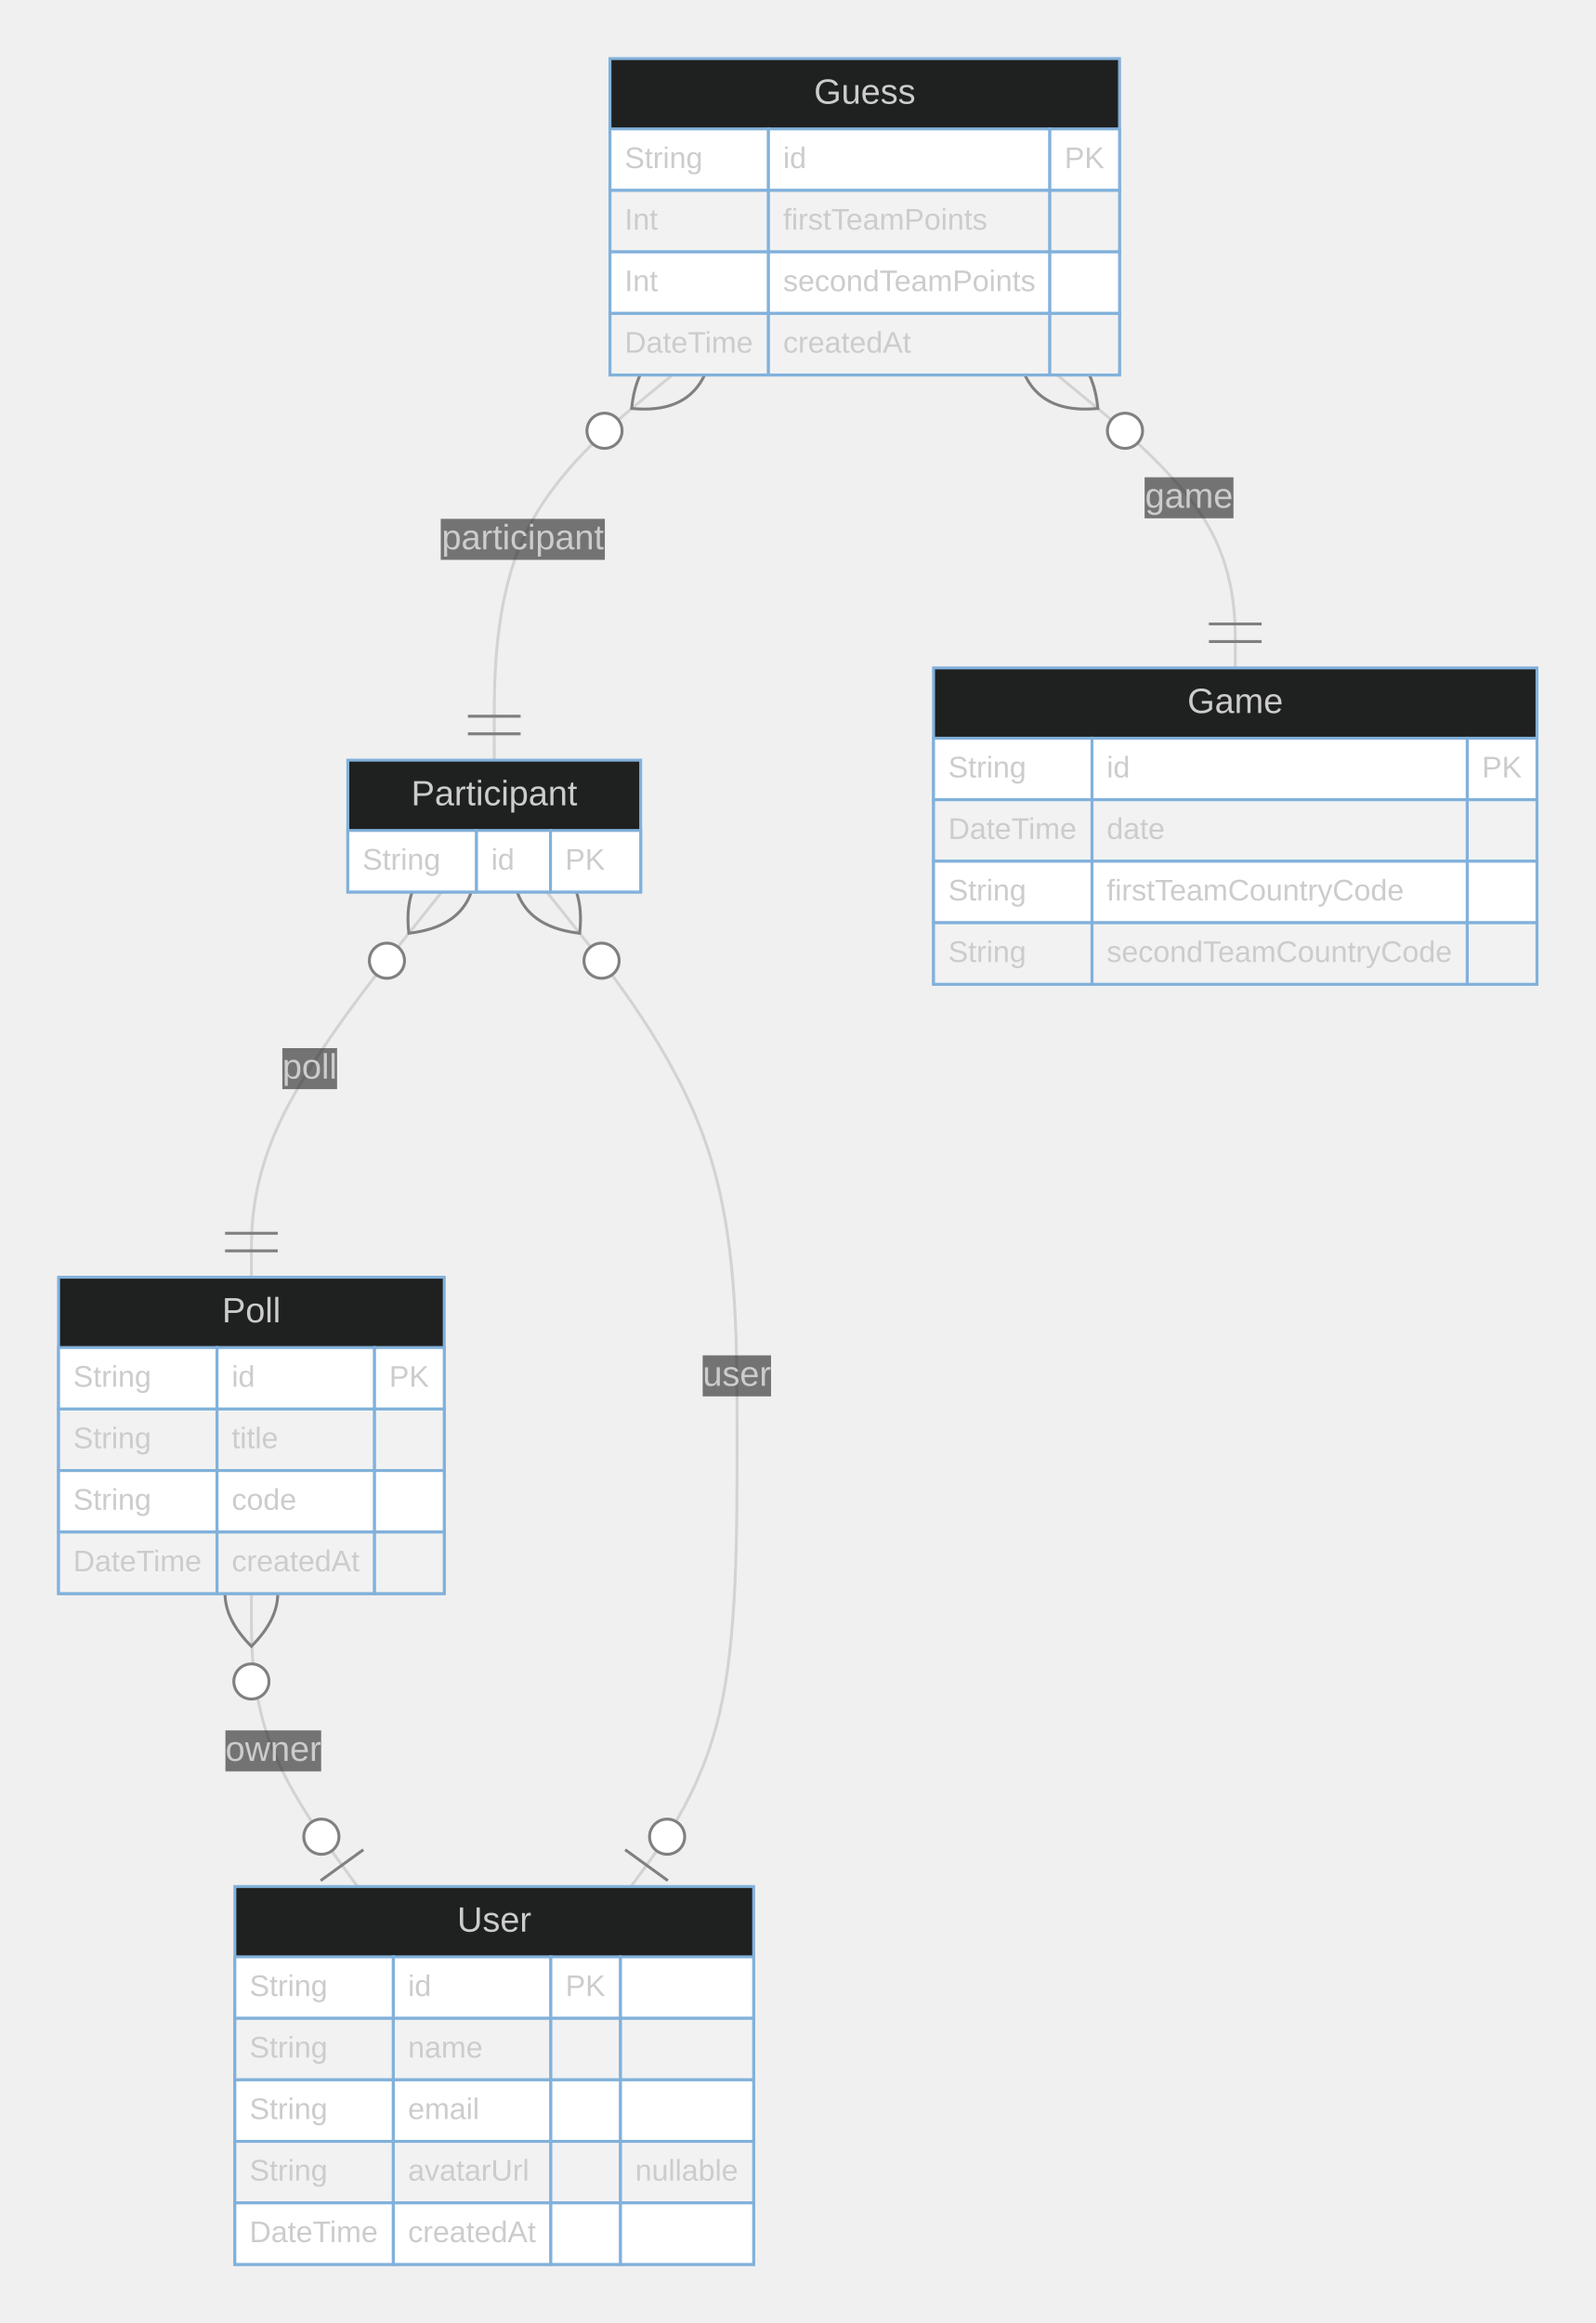
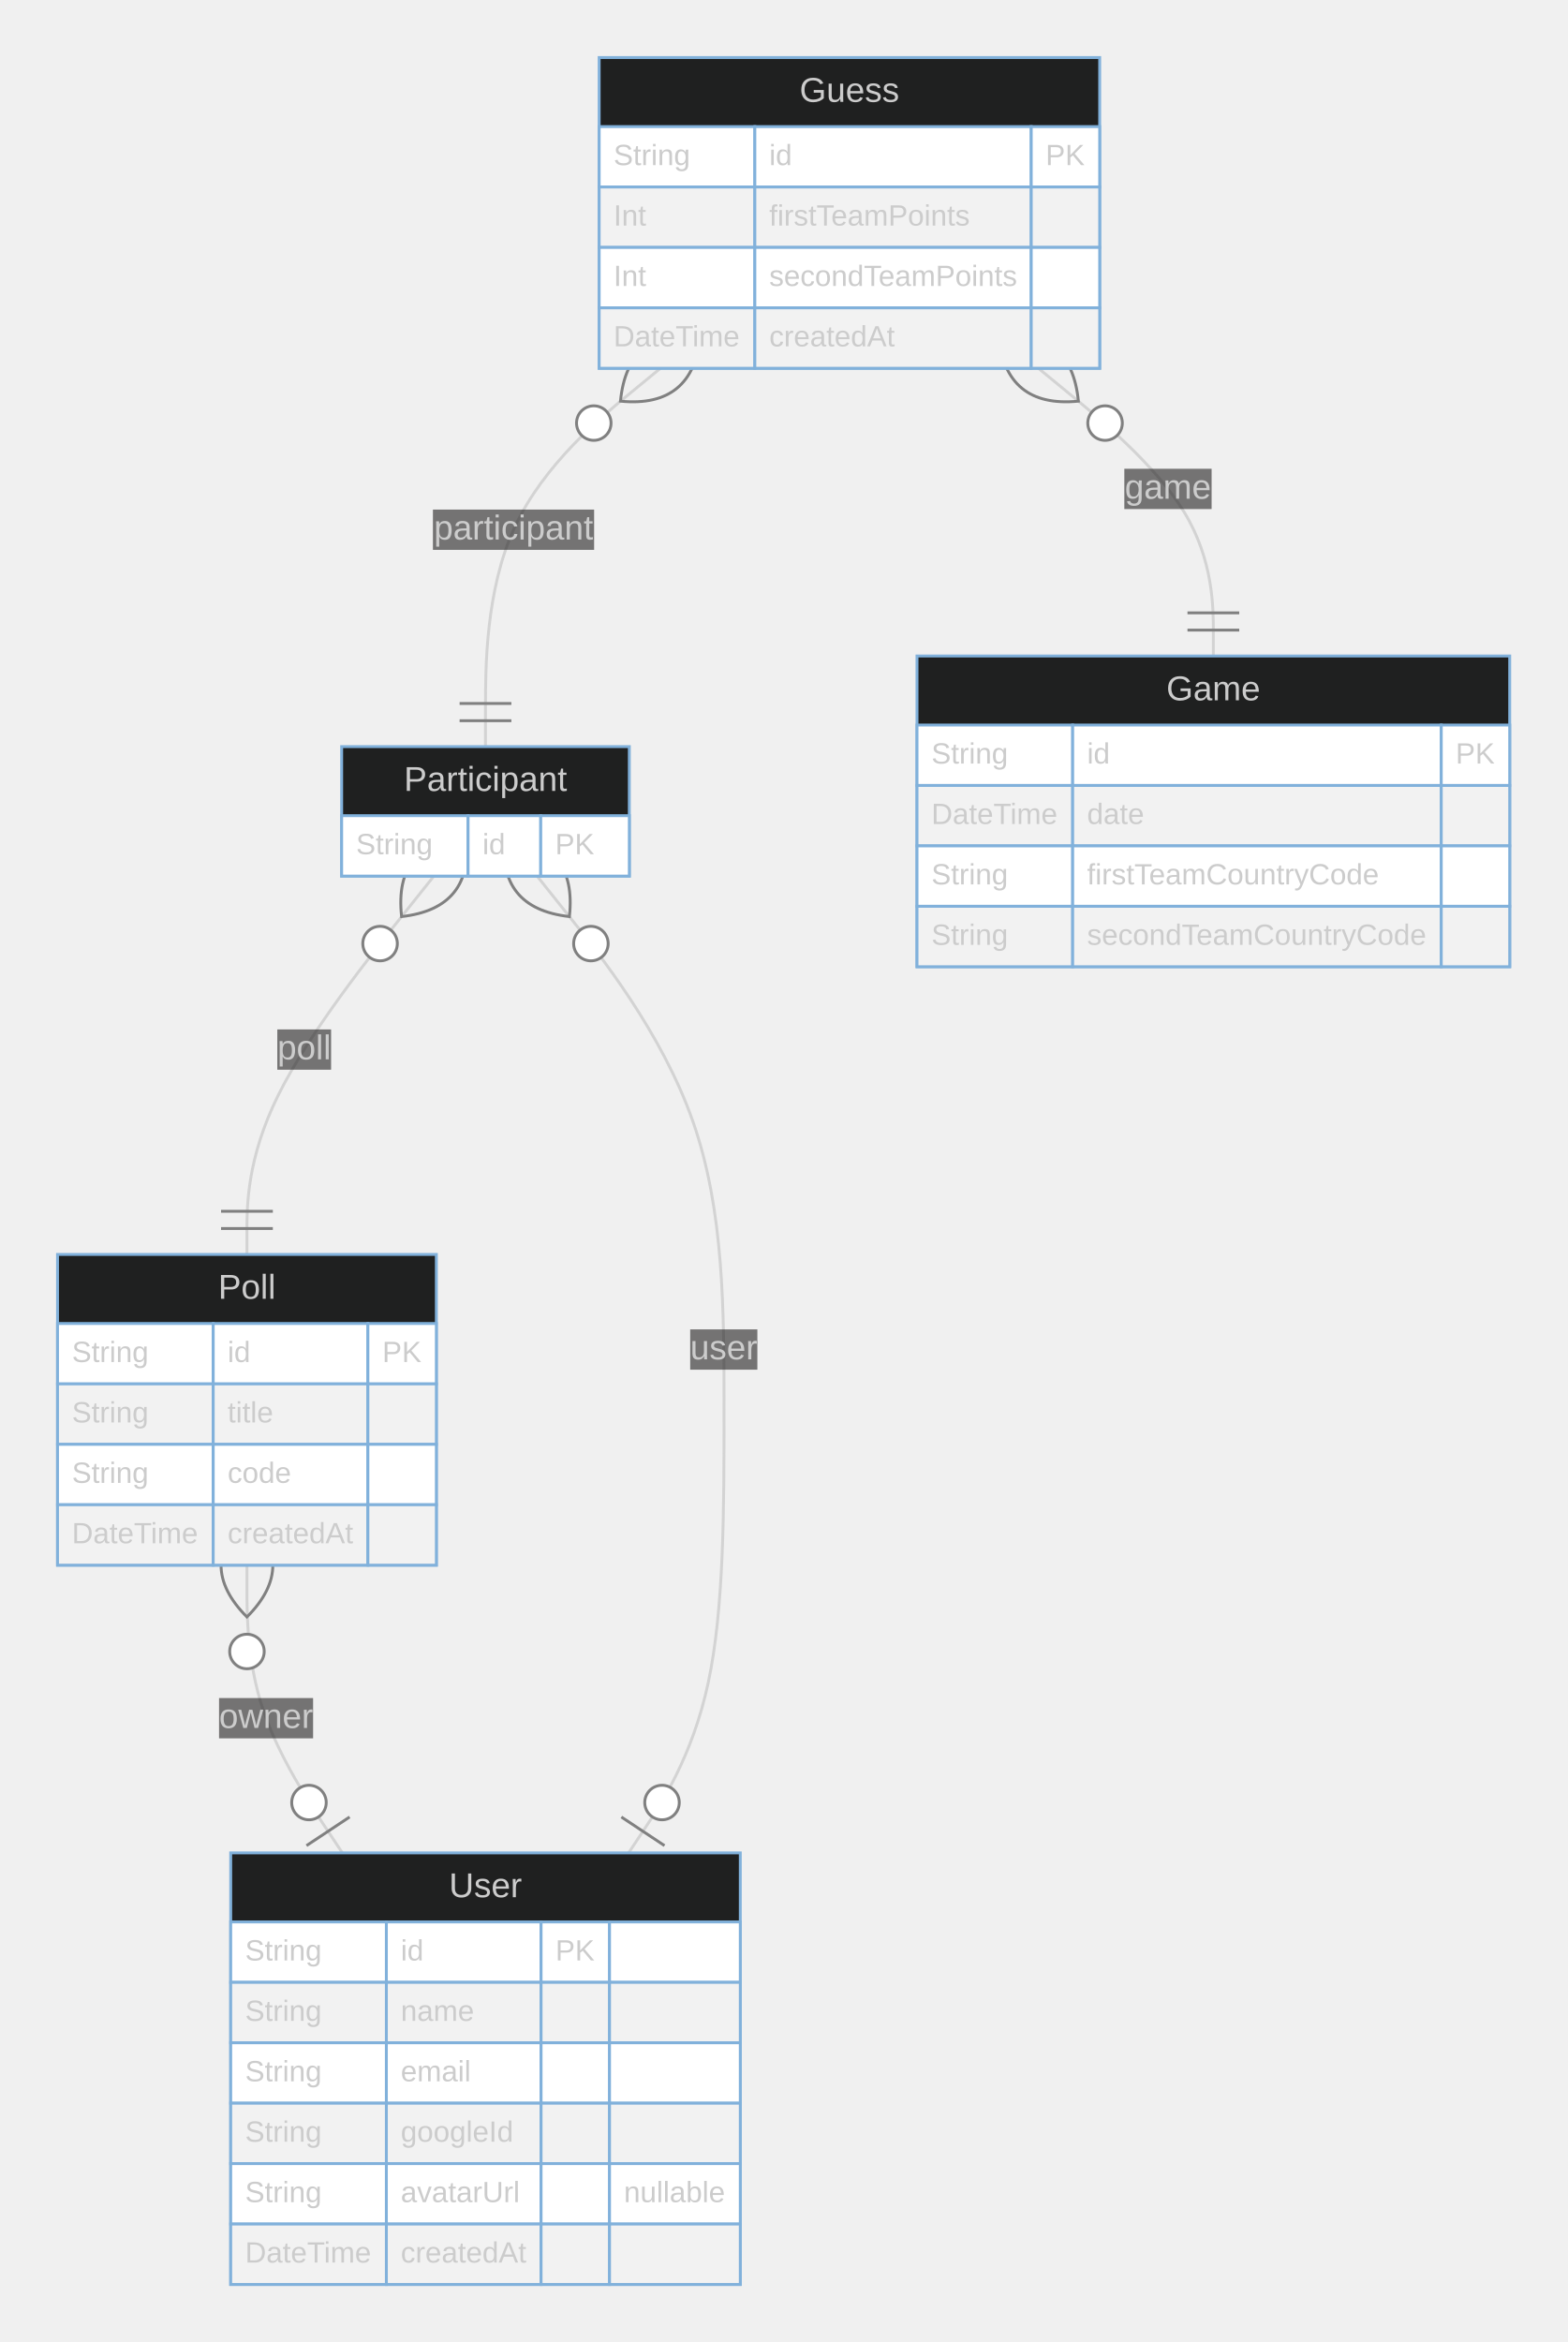
- <svg xmlns="http://www.w3.org/2000/svg" aria-labelledby="chart-title-mermaid-0 chart-desc-mermaid-0" role="img" viewBox="0 0 544.791 793" style="max-width: 544.791px; background-color: white;" width="100%" id="mermaid-0">
+ <svg xmlns="http://www.w3.org/2000/svg" aria-labelledby="chart-title-mermaid-0 chart-desc-mermaid-0" role="img" viewBox="0 0 544.791 814" style="max-width: 544.791px; background-color: white;" width="100%" id="mermaid-0">
  <style>#mermaid-0 {font-family:"trebuchet ms",verdana,arial,sans-serif;font-size:16px;fill:#ccc;}#mermaid-0 .error-icon{fill:#a44141;}#mermaid-0 .error-text{fill:#ddd;stroke:#ddd;}#mermaid-0 .edge-thickness-normal{stroke-width:2px;}#mermaid-0 .edge-thickness-thick{stroke-width:3.5px;}#mermaid-0 .edge-pattern-solid{stroke-dasharray:0;}#mermaid-0 .edge-pattern-dashed{stroke-dasharray:3;}#mermaid-0 .edge-pattern-dotted{stroke-dasharray:2;}#mermaid-0 .marker{fill:lightgrey;stroke:lightgrey;}#mermaid-0 .marker.cross{stroke:lightgrey;}#mermaid-0 svg{font-family:"trebuchet ms",verdana,arial,sans-serif;font-size:16px;}#mermaid-0 .entityBox{fill:#1f2020;stroke:#81B1DB;}#mermaid-0 .attributeBoxOdd{fill:#ffffff;stroke:#81B1DB;}#mermaid-0 .attributeBoxEven{fill:#f2f2f2;stroke:#81B1DB;}#mermaid-0 .relationshipLabelBox{fill:hsl(20, 1.587%, 12.353%);opacity:0.7;background-color:hsl(20, 1.587%, 12.353%);}#mermaid-0 .relationshipLabelBox rect{opacity:0.5;}#mermaid-0 .relationshipLine{stroke:lightgrey;}#mermaid-0 :root{--mermaid-font-family:"trebuchet ms",verdana,arial,sans-serif;}</style>
  <g />
  <defs>
    <marker orient="auto" markerHeight="18" markerWidth="18" refY="9" refX="0" id="ONLY_ONE_START">
      <path d="M9,0 L9,18 M15,0 L15,18" fill="none" stroke="gray" />
    </marker>
  </defs>
  <defs>
    <marker orient="auto" markerHeight="18" markerWidth="18" refY="9" refX="18" id="ONLY_ONE_END">
      <path d="M3,0 L3,18 M9,0 L9,18" fill="none" stroke="gray" />
    </marker>
  </defs>
  <defs>
    <marker orient="auto" markerHeight="18" markerWidth="30" refY="9" refX="0" id="ZERO_OR_ONE_START">
      <circle r="6" cy="9" cx="21" fill="white" stroke="gray" />
      <path d="M9,0 L9,18" fill="none" stroke="gray" />
    </marker>
  </defs>
  <defs>
    <marker orient="auto" markerHeight="18" markerWidth="30" refY="9" refX="30" id="ZERO_OR_ONE_END">
      <circle r="6" cy="9" cx="9" fill="white" stroke="gray" />
      <path d="M21,0 L21,18" fill="none" stroke="gray" />
    </marker>
  </defs>
  <defs>
    <marker orient="auto" markerHeight="36" markerWidth="45" refY="18" refX="18" id="ONE_OR_MORE_START">
      <path d="M0,18 Q 18,0 36,18 Q 18,36 0,18 M42,9 L42,27" fill="none" stroke="gray" />
    </marker>
  </defs>
  <defs>
    <marker orient="auto" markerHeight="36" markerWidth="45" refY="18" refX="27" id="ONE_OR_MORE_END">
      <path d="M3,9 L3,27 M9,18 Q27,0 45,18 Q27,36 9,18" fill="none" stroke="gray" />
    </marker>
  </defs>
  <defs>
    <marker orient="auto" markerHeight="36" markerWidth="57" refY="18" refX="18" id="ZERO_OR_MORE_START">
      <circle r="6" cy="18" cx="48" fill="white" stroke="gray" />
      <path d="M0,18 Q18,0 36,18 Q18,36 0,18" fill="none" stroke="gray" />
    </marker>
  </defs>
  <defs>
    <marker orient="auto" markerHeight="36" markerWidth="57" refY="18" refX="39" id="ZERO_OR_MORE_END">
      <circle r="6" cy="18" cx="9" fill="white" stroke="gray" />
      <path d="M21,18 Q39,0 57,18 Q39,36 21,18" fill="none" stroke="gray" />
    </marker>
  </defs>
-   <path marker-start="url(#ZERO_OR_MORE_START)" marker-end="url(#ZERO_OR_ONE_END)" fill="none" stroke="gray" d="M85.841,544L85.841,552.333C85.841,560.667,85.841,577.333,91.876,594C97.911,610.667,109.981,627.333,116.016,635.667L122.051,644" class="er relationshipLine" />
-   <path marker-start="url(#ZERO_OR_MORE_START)" marker-end="url(#ZERO_OR_ONE_END)" fill="none" stroke="gray" d="M186.702,304.5L197.532,318.083C208.362,331.667,230.023,358.833,240.853,389.75C251.683,420.667,251.683,455.333,251.683,490C251.683,524.667,251.683,559.333,245.648,585C239.613,610.667,227.543,627.333,221.508,635.667L215.473,644" class="er relationshipLine" />
+   <path marker-start="url(#ZERO_OR_MORE_START)" marker-end="url(#ZERO_OR_ONE_END)" fill="none" stroke="gray" d="M85.841,544L85.841,552.333C85.841,560.667,85.841,577.333,91.37,594C96.898,610.667,107.954,627.333,113.482,635.667L119.01,644" class="er relationshipLine" />
+   <path marker-start="url(#ZERO_OR_MORE_START)" marker-end="url(#ZERO_OR_ONE_END)" fill="none" stroke="gray" d="M186.702,304.5L197.532,318.083C208.362,331.667,230.023,358.833,240.853,389.75C251.683,420.667,251.683,455.333,251.683,490C251.683,524.667,251.683,559.333,246.155,585C240.627,610.667,229.571,627.333,224.043,635.667L218.515,644" class="er relationshipLine" />
  <path marker-start="url(#ZERO_OR_MORE_START)" marker-end="url(#ONLY_ONE_END)" fill="none" stroke="gray" d="M150.823,304.5L139.992,318.083C129.162,331.667,107.502,358.833,96.672,380.75C85.841,402.667,85.841,419.333,85.841,427.667L85.841,436" class="er relationshipLine" />
  <path marker-start="url(#ZERO_OR_MORE_START)" marker-end="url(#ONLY_ONE_END)" fill="none" stroke="gray" d="M360.956,128L371.093,136.333C381.23,144.667,401.503,161.333,411.64,178C421.777,194.667,421.777,211.333,421.777,219.667L421.777,228" class="er relationshipLine" />
  <path marker-start="url(#ZERO_OR_MORE_START)" marker-end="url(#ONLY_ONE_END)" fill="none" stroke="gray" d="M229.583,128L219.446,136.333C209.309,144.667,189.036,161.333,178.899,183.25C168.762,205.167,168.762,232.333,168.762,245.917L168.762,259.5" class="er relationshipLine" />
  <g transform="translate(20,436 )" id="Poll">
    <rect height="108" width="131.683" y="0" x="0" stroke="gray" fill-opacity="100%" fill="honeydew" class="er entityBox" />
    <text transform="translate(65.84149,12)" style="font-family: &quot;trebuchet ms&quot;, verdana, arial, sans-serif;; font-size: 12px" text-anchor="middle" dominant-baseline="middle" y="0" x="0" id="entity-Poll" class="er entityLabel">Poll</text>
    <rect height="21" width="54.113" y="24" x="0" stroke="gray" fill-opacity="100%" fill="honeydew" class="er attributeBoxOdd" />
    <text transform="translate(5,34.5)" style="font-family: &quot;trebuchet ms&quot;, verdana, arial, sans-serif;; font-size: 10.2px" text-anchor="left" dominant-baseline="middle" y="0" x="0" id="entity-Poll-attr-1-type" class="er entityLabel">String</text>
    <rect height="21" width="53.775" y="24" x="54.113" stroke="gray" fill-opacity="100%" fill="honeydew" class="er attributeBoxOdd" />
    <text transform="translate(59.11313,34.5)" style="font-family: &quot;trebuchet ms&quot;, verdana, arial, sans-serif;; font-size: 10.2px" text-anchor="left" dominant-baseline="middle" y="0" x="0" id="entity-Poll-attr-1-name" class="er entityLabel">id</text>
    <rect height="21" width="23.795" y="24" x="107.888" stroke="gray" fill-opacity="100%" fill="honeydew" class="er attributeBoxOdd" />
    <text transform="translate(112.888,34.5)" style="font-family: &quot;trebuchet ms&quot;, verdana, arial, sans-serif;; font-size: 10.2px" text-anchor="left" dominant-baseline="middle" y="0" x="0" id="entity-Poll-attr-1-key" class="er entityLabel">PK</text>
    <rect height="21" width="54.113" y="45" x="0" stroke="gray" fill-opacity="100%" fill="honeydew" class="er attributeBoxEven" />
    <text transform="translate(5,55.5)" style="font-family: &quot;trebuchet ms&quot;, verdana, arial, sans-serif;; font-size: 10.2px" text-anchor="left" dominant-baseline="middle" y="0" x="0" id="entity-Poll-attr-2-type" class="er entityLabel">String</text>
    <rect height="21" width="53.775" y="45" x="54.113" stroke="gray" fill-opacity="100%" fill="honeydew" class="er attributeBoxEven" />
    <text transform="translate(59.11313,55.5)" style="font-family: &quot;trebuchet ms&quot;, verdana, arial, sans-serif;; font-size: 10.2px" text-anchor="left" dominant-baseline="middle" y="0" x="0" id="entity-Poll-attr-2-name" class="er entityLabel">title</text>
    <rect height="21" width="23.795" y="45" x="107.888" stroke="gray" fill-opacity="100%" fill="honeydew" class="er attributeBoxEven" />
    <text transform="translate(112.888,55.5)" style="font-family: &quot;trebuchet ms&quot;, verdana, arial, sans-serif;; font-size: 10.2px" text-anchor="left" dominant-baseline="middle" y="0" x="0" id="entity-Poll-attr-2-key" class="er entityLabel" />
    <rect height="21" width="54.113" y="66" x="0" stroke="gray" fill-opacity="100%" fill="honeydew" class="er attributeBoxOdd" />
    <text transform="translate(5,76.5)" style="font-family: &quot;trebuchet ms&quot;, verdana, arial, sans-serif;; font-size: 10.2px" text-anchor="left" dominant-baseline="middle" y="0" x="0" id="entity-Poll-attr-3-type" class="er entityLabel">String</text>
    <rect height="21" width="53.775" y="66" x="54.113" stroke="gray" fill-opacity="100%" fill="honeydew" class="er attributeBoxOdd" />
    <text transform="translate(59.11313,76.5)" style="font-family: &quot;trebuchet ms&quot;, verdana, arial, sans-serif;; font-size: 10.2px" text-anchor="left" dominant-baseline="middle" y="0" x="0" id="entity-Poll-attr-3-name" class="er entityLabel">code</text>
    <rect height="21" width="23.795" y="66" x="107.888" stroke="gray" fill-opacity="100%" fill="honeydew" class="er attributeBoxOdd" />
    <text transform="translate(112.888,76.5)" style="font-family: &quot;trebuchet ms&quot;, verdana, arial, sans-serif;; font-size: 10.2px" text-anchor="left" dominant-baseline="middle" y="0" x="0" id="entity-Poll-attr-3-key" class="er entityLabel" />
    <rect height="21" width="54.113" y="87" x="0" stroke="gray" fill-opacity="100%" fill="honeydew" class="er attributeBoxEven" />
    <text transform="translate(5,97.5)" style="font-family: &quot;trebuchet ms&quot;, verdana, arial, sans-serif;; font-size: 10.2px" text-anchor="left" dominant-baseline="middle" y="0" x="0" id="entity-Poll-attr-4-type" class="er entityLabel">DateTime</text>
    <rect height="21" width="53.775" y="87" x="54.113" stroke="gray" fill-opacity="100%" fill="honeydew" class="er attributeBoxEven" />
    <text transform="translate(59.11313,97.5)" style="font-family: &quot;trebuchet ms&quot;, verdana, arial, sans-serif;; font-size: 10.2px" text-anchor="left" dominant-baseline="middle" y="0" x="0" id="entity-Poll-attr-4-name" class="er entityLabel">createdAt</text>
    <rect height="21" width="23.795" y="87" x="107.888" stroke="gray" fill-opacity="100%" fill="honeydew" class="er attributeBoxEven" />
    <text transform="translate(112.888,97.5)" style="font-family: &quot;trebuchet ms&quot;, verdana, arial, sans-serif;; font-size: 10.2px" text-anchor="left" dominant-baseline="middle" y="0" x="0" id="entity-Poll-attr-4-key" class="er entityLabel" />
  </g>
  <g transform="translate(118.7622,259.5 )" id="Participant">
    <rect height="45" width="100" y="0" x="0" stroke="gray" fill-opacity="100%" fill="honeydew" class="er entityBox" />
    <text transform="translate(50,12)" style="font-family: &quot;trebuchet ms&quot;, verdana, arial, sans-serif;; font-size: 12px" text-anchor="middle" dominant-baseline="middle" y="0" x="0" id="entity-Participant" class="er entityLabel">Participant</text>
    <rect height="21" width="43.945" y="24" x="0" stroke="gray" fill-opacity="100%" fill="honeydew" class="er attributeBoxOdd" />
    <text transform="translate(5,34.5)" style="font-family: &quot;trebuchet ms&quot;, verdana, arial, sans-serif;; font-size: 10.2px" text-anchor="left" dominant-baseline="middle" y="0" x="0" id="entity-Participant-attr-1-type" class="er entityLabel">String</text>
    <rect height="21" width="25.262" y="24" x="43.945" stroke="gray" fill-opacity="100%" fill="honeydew" class="er attributeBoxOdd" />
    <text transform="translate(48.94526,34.5)" style="font-family: &quot;trebuchet ms&quot;, verdana, arial, sans-serif;; font-size: 10.2px" text-anchor="left" dominant-baseline="middle" y="0" x="0" id="entity-Participant-attr-1-name" class="er entityLabel">id</text>
    <rect height="21" width="30.793" y="24" x="69.207" stroke="gray" fill-opacity="100%" fill="honeydew" class="er attributeBoxOdd" />
    <text transform="translate(74.20681,34.5)" style="font-family: &quot;trebuchet ms&quot;, verdana, arial, sans-serif;; font-size: 10.2px" text-anchor="left" dominant-baseline="middle" y="0" x="0" id="entity-Participant-attr-1-key" class="er entityLabel">PK</text>
  </g>
  <g transform="translate(80.19414,644 )" id="User">
-     <rect height="129" width="177.136" y="0" x="0" stroke="gray" fill-opacity="100%" fill="honeydew" class="er entityBox" />
+     <rect height="150" width="177.136" y="0" x="0" stroke="gray" fill-opacity="100%" fill="honeydew" class="er entityBox" />
    <text transform="translate(88.5681,12)" style="font-family: &quot;trebuchet ms&quot;, verdana, arial, sans-serif;; font-size: 12px" text-anchor="middle" dominant-baseline="middle" y="0" x="0" id="entity-User" class="er entityLabel">User</text>
    <rect height="21" width="54.113" y="24" x="0" stroke="gray" fill-opacity="100%" fill="honeydew" class="er attributeBoxOdd" />
    <text transform="translate(5,34.5)" style="font-family: &quot;trebuchet ms&quot;, verdana, arial, sans-serif;; font-size: 10.2px" text-anchor="left" dominant-baseline="middle" y="0" x="0" id="entity-User-attr-1-type" class="er entityLabel">String</text>
    <rect height="21" width="53.775" y="24" x="54.113" stroke="gray" fill-opacity="100%" fill="honeydew" class="er attributeBoxOdd" />
    <text transform="translate(59.11313,34.5)" style="font-family: &quot;trebuchet ms&quot;, verdana, arial, sans-serif;; font-size: 10.2px" text-anchor="left" dominant-baseline="middle" y="0" x="0" id="entity-User-attr-1-name" class="er entityLabel">id</text>
    <rect height="21" width="23.795" y="24" x="107.888" stroke="gray" fill-opacity="100%" fill="honeydew" class="er attributeBoxOdd" />
    <text transform="translate(112.888,34.5)" style="font-family: &quot;trebuchet ms&quot;, verdana, arial, sans-serif;; font-size: 10.2px" text-anchor="left" dominant-baseline="middle" y="0" x="0" id="entity-User-attr-1-key" class="er entityLabel">PK</text>
    <rect height="21" width="45.453" y="24" x="131.683" stroke="gray" fill-opacity="100%" fill="honeydew" class="er attributeBoxOdd" />
    <text transform="translate(136.683,34.5)" style="font-family: &quot;trebuchet ms&quot;, verdana, arial, sans-serif;; font-size: 10.2px" text-anchor="left" dominant-baseline="middle" y="0" x="0" id="entity-User-attr-1-comment" class="er entityLabel" />
    <rect height="21" width="54.113" y="45" x="0" stroke="gray" fill-opacity="100%" fill="honeydew" class="er attributeBoxEven" />
    <text transform="translate(5,55.5)" style="font-family: &quot;trebuchet ms&quot;, verdana, arial, sans-serif;; font-size: 10.2px" text-anchor="left" dominant-baseline="middle" y="0" x="0" id="entity-User-attr-2-type" class="er entityLabel">String</text>
    <rect height="21" width="53.775" y="45" x="54.113" stroke="gray" fill-opacity="100%" fill="honeydew" class="er attributeBoxEven" />
    <text transform="translate(59.11313,55.5)" style="font-family: &quot;trebuchet ms&quot;, verdana, arial, sans-serif;; font-size: 10.2px" text-anchor="left" dominant-baseline="middle" y="0" x="0" id="entity-User-attr-2-name" class="er entityLabel">name</text>
    <rect height="21" width="23.795" y="45" x="107.888" stroke="gray" fill-opacity="100%" fill="honeydew" class="er attributeBoxEven" />
    <text transform="translate(112.888,55.5)" style="font-family: &quot;trebuchet ms&quot;, verdana, arial, sans-serif;; font-size: 10.2px" text-anchor="left" dominant-baseline="middle" y="0" x="0" id="entity-User-attr-2-key" class="er entityLabel" />
    <rect height="21" width="45.453" y="45" x="131.683" stroke="gray" fill-opacity="100%" fill="honeydew" class="er attributeBoxEven" />
    <text transform="translate(136.683,55.5)" style="font-family: &quot;trebuchet ms&quot;, verdana, arial, sans-serif;; font-size: 10.2px" text-anchor="left" dominant-baseline="middle" y="0" x="0" id="entity-User-attr-2-comment" class="er entityLabel" />
    <rect height="21" width="54.113" y="66" x="0" stroke="gray" fill-opacity="100%" fill="honeydew" class="er attributeBoxOdd" />
    <text transform="translate(5,76.5)" style="font-family: &quot;trebuchet ms&quot;, verdana, arial, sans-serif;; font-size: 10.2px" text-anchor="left" dominant-baseline="middle" y="0" x="0" id="entity-User-attr-3-type" class="er entityLabel">String</text>
    <rect height="21" width="53.775" y="66" x="54.113" stroke="gray" fill-opacity="100%" fill="honeydew" class="er attributeBoxOdd" />
    <text transform="translate(59.11313,76.5)" style="font-family: &quot;trebuchet ms&quot;, verdana, arial, sans-serif;; font-size: 10.2px" text-anchor="left" dominant-baseline="middle" y="0" x="0" id="entity-User-attr-3-name" class="er entityLabel">email</text>
    <rect height="21" width="23.795" y="66" x="107.888" stroke="gray" fill-opacity="100%" fill="honeydew" class="er attributeBoxOdd" />
    <text transform="translate(112.888,76.5)" style="font-family: &quot;trebuchet ms&quot;, verdana, arial, sans-serif;; font-size: 10.2px" text-anchor="left" dominant-baseline="middle" y="0" x="0" id="entity-User-attr-3-key" class="er entityLabel" />
    <rect height="21" width="45.453" y="66" x="131.683" stroke="gray" fill-opacity="100%" fill="honeydew" class="er attributeBoxOdd" />
    <text transform="translate(136.683,76.5)" style="font-family: &quot;trebuchet ms&quot;, verdana, arial, sans-serif;; font-size: 10.2px" text-anchor="left" dominant-baseline="middle" y="0" x="0" id="entity-User-attr-3-comment" class="er entityLabel" />
    <rect height="21" width="54.113" y="87" x="0" stroke="gray" fill-opacity="100%" fill="honeydew" class="er attributeBoxEven" />
    <text transform="translate(5,97.5)" style="font-family: &quot;trebuchet ms&quot;, verdana, arial, sans-serif;; font-size: 10.2px" text-anchor="left" dominant-baseline="middle" y="0" x="0" id="entity-User-attr-4-type" class="er entityLabel">String</text>
    <rect height="21" width="53.775" y="87" x="54.113" stroke="gray" fill-opacity="100%" fill="honeydew" class="er attributeBoxEven" />
-     <text transform="translate(59.11313,97.5)" style="font-family: &quot;trebuchet ms&quot;, verdana, arial, sans-serif;; font-size: 10.2px" text-anchor="left" dominant-baseline="middle" y="0" x="0" id="entity-User-attr-4-name" class="er entityLabel">avatarUrl</text>
+     <text transform="translate(59.11313,97.5)" style="font-family: &quot;trebuchet ms&quot;, verdana, arial, sans-serif;; font-size: 10.2px" text-anchor="left" dominant-baseline="middle" y="0" x="0" id="entity-User-attr-4-name" class="er entityLabel">googleId</text>
    <rect height="21" width="23.795" y="87" x="107.888" stroke="gray" fill-opacity="100%" fill="honeydew" class="er attributeBoxEven" />
    <text transform="translate(112.888,97.5)" style="font-family: &quot;trebuchet ms&quot;, verdana, arial, sans-serif;; font-size: 10.2px" text-anchor="left" dominant-baseline="middle" y="0" x="0" id="entity-User-attr-4-key" class="er entityLabel" />
    <rect height="21" width="45.453" y="87" x="131.683" stroke="gray" fill-opacity="100%" fill="honeydew" class="er attributeBoxEven" />
-     <text transform="translate(136.683,97.5)" style="font-family: &quot;trebuchet ms&quot;, verdana, arial, sans-serif;; font-size: 10.2px" text-anchor="left" dominant-baseline="middle" y="0" x="0" id="entity-User-attr-4-comment" class="er entityLabel">nullable</text>
+     <text transform="translate(136.683,97.5)" style="font-family: &quot;trebuchet ms&quot;, verdana, arial, sans-serif;; font-size: 10.2px" text-anchor="left" dominant-baseline="middle" y="0" x="0" id="entity-User-attr-4-comment" class="er entityLabel" />
    <rect height="21" width="54.113" y="108" x="0" stroke="gray" fill-opacity="100%" fill="honeydew" class="er attributeBoxOdd" />
-     <text transform="translate(5,118.5)" style="font-family: &quot;trebuchet ms&quot;, verdana, arial, sans-serif;; font-size: 10.2px" text-anchor="left" dominant-baseline="middle" y="0" x="0" id="entity-User-attr-5-type" class="er entityLabel">DateTime</text>
+     <text transform="translate(5,118.5)" style="font-family: &quot;trebuchet ms&quot;, verdana, arial, sans-serif;; font-size: 10.2px" text-anchor="left" dominant-baseline="middle" y="0" x="0" id="entity-User-attr-5-type" class="er entityLabel">String</text>
    <rect height="21" width="53.775" y="108" x="54.113" stroke="gray" fill-opacity="100%" fill="honeydew" class="er attributeBoxOdd" />
-     <text transform="translate(59.11313,118.5)" style="font-family: &quot;trebuchet ms&quot;, verdana, arial, sans-serif;; font-size: 10.2px" text-anchor="left" dominant-baseline="middle" y="0" x="0" id="entity-User-attr-5-name" class="er entityLabel">createdAt</text>
+     <text transform="translate(59.11313,118.5)" style="font-family: &quot;trebuchet ms&quot;, verdana, arial, sans-serif;; font-size: 10.2px" text-anchor="left" dominant-baseline="middle" y="0" x="0" id="entity-User-attr-5-name" class="er entityLabel">avatarUrl</text>
    <rect height="21" width="23.795" y="108" x="107.888" stroke="gray" fill-opacity="100%" fill="honeydew" class="er attributeBoxOdd" />
    <text transform="translate(112.888,118.5)" style="font-family: &quot;trebuchet ms&quot;, verdana, arial, sans-serif;; font-size: 10.2px" text-anchor="left" dominant-baseline="middle" y="0" x="0" id="entity-User-attr-5-key" class="er entityLabel" />
    <rect height="21" width="45.453" y="108" x="131.683" stroke="gray" fill-opacity="100%" fill="honeydew" class="er attributeBoxOdd" />
-     <text transform="translate(136.683,118.5)" style="font-family: &quot;trebuchet ms&quot;, verdana, arial, sans-serif;; font-size: 10.2px" text-anchor="left" dominant-baseline="middle" y="0" x="0" id="entity-User-attr-5-comment" class="er entityLabel" />
+     <text transform="translate(136.683,118.5)" style="font-family: &quot;trebuchet ms&quot;, verdana, arial, sans-serif;; font-size: 10.2px" text-anchor="left" dominant-baseline="middle" y="0" x="0" id="entity-User-attr-5-comment" class="er entityLabel">nullable</text>
+     <rect height="21" width="54.113" y="129" x="0" stroke="gray" fill-opacity="100%" fill="honeydew" class="er attributeBoxEven" />
+     <text transform="translate(5,139.5)" style="font-family: &quot;trebuchet ms&quot;, verdana, arial, sans-serif;; font-size: 10.2px" text-anchor="left" dominant-baseline="middle" y="0" x="0" id="entity-User-attr-6-type" class="er entityLabel">DateTime</text>
+     <rect height="21" width="53.775" y="129" x="54.113" stroke="gray" fill-opacity="100%" fill="honeydew" class="er attributeBoxEven" />
+     <text transform="translate(59.11313,139.5)" style="font-family: &quot;trebuchet ms&quot;, verdana, arial, sans-serif;; font-size: 10.2px" text-anchor="left" dominant-baseline="middle" y="0" x="0" id="entity-User-attr-6-name" class="er entityLabel">createdAt</text>
+     <rect height="21" width="23.795" y="129" x="107.888" stroke="gray" fill-opacity="100%" fill="honeydew" class="er attributeBoxEven" />
+     <text transform="translate(112.888,139.5)" style="font-family: &quot;trebuchet ms&quot;, verdana, arial, sans-serif;; font-size: 10.2px" text-anchor="left" dominant-baseline="middle" y="0" x="0" id="entity-User-attr-6-key" class="er entityLabel" />
+     <rect height="21" width="45.453" y="129" x="131.683" stroke="gray" fill-opacity="100%" fill="honeydew" class="er attributeBoxEven" />
+     <text transform="translate(136.683,139.5)" style="font-family: &quot;trebuchet ms&quot;, verdana, arial, sans-serif;; font-size: 10.2px" text-anchor="left" dominant-baseline="middle" y="0" x="0" id="entity-User-attr-6-comment" class="er entityLabel" />
  </g>
  <g transform="translate(318.7622,228 )" id="Game">
    <rect height="108" width="206.029" y="0" x="0" stroke="gray" fill-opacity="100%" fill="honeydew" class="er entityBox" />
    <text transform="translate(103.0145,12)" style="font-family: &quot;trebuchet ms&quot;, verdana, arial, sans-serif;; font-size: 12px" text-anchor="middle" dominant-baseline="middle" y="0" x="0" id="entity-Game" class="er entityLabel">Game</text>
    <rect height="21" width="54.113" y="24" x="0" stroke="gray" fill-opacity="100%" fill="honeydew" class="er attributeBoxOdd" />
    <text transform="translate(5,34.5)" style="font-family: &quot;trebuchet ms&quot;, verdana, arial, sans-serif;; font-size: 10.2px" text-anchor="left" dominant-baseline="middle" y="0" x="0" id="entity-Game-attr-1-type" class="er entityLabel">String</text>
    <rect height="21" width="128.121" y="24" x="54.113" stroke="gray" fill-opacity="100%" fill="honeydew" class="er attributeBoxOdd" />
    <text transform="translate(59.11313,34.5)" style="font-family: &quot;trebuchet ms&quot;, verdana, arial, sans-serif;; font-size: 10.2px" text-anchor="left" dominant-baseline="middle" y="0" x="0" id="entity-Game-attr-1-name" class="er entityLabel">id</text>
    <rect height="21" width="23.795" y="24" x="182.234" stroke="gray" fill-opacity="100%" fill="honeydew" class="er attributeBoxOdd" />
    <text transform="translate(187.2339,34.5)" style="font-family: &quot;trebuchet ms&quot;, verdana, arial, sans-serif;; font-size: 10.2px" text-anchor="left" dominant-baseline="middle" y="0" x="0" id="entity-Game-attr-1-key" class="er entityLabel">PK</text>
    <rect height="21" width="54.113" y="45" x="0" stroke="gray" fill-opacity="100%" fill="honeydew" class="er attributeBoxEven" />
    <text transform="translate(5,55.5)" style="font-family: &quot;trebuchet ms&quot;, verdana, arial, sans-serif;; font-size: 10.2px" text-anchor="left" dominant-baseline="middle" y="0" x="0" id="entity-Game-attr-2-type" class="er entityLabel">DateTime</text>
    <rect height="21" width="128.121" y="45" x="54.113" stroke="gray" fill-opacity="100%" fill="honeydew" class="er attributeBoxEven" />
    <text transform="translate(59.11313,55.5)" style="font-family: &quot;trebuchet ms&quot;, verdana, arial, sans-serif;; font-size: 10.2px" text-anchor="left" dominant-baseline="middle" y="0" x="0" id="entity-Game-attr-2-name" class="er entityLabel">date</text>
    <rect height="21" width="23.795" y="45" x="182.234" stroke="gray" fill-opacity="100%" fill="honeydew" class="er attributeBoxEven" />
    <text transform="translate(187.2339,55.5)" style="font-family: &quot;trebuchet ms&quot;, verdana, arial, sans-serif;; font-size: 10.2px" text-anchor="left" dominant-baseline="middle" y="0" x="0" id="entity-Game-attr-2-key" class="er entityLabel" />
    <rect height="21" width="54.113" y="66" x="0" stroke="gray" fill-opacity="100%" fill="honeydew" class="er attributeBoxOdd" />
    <text transform="translate(5,76.5)" style="font-family: &quot;trebuchet ms&quot;, verdana, arial, sans-serif;; font-size: 10.2px" text-anchor="left" dominant-baseline="middle" y="0" x="0" id="entity-Game-attr-3-type" class="er entityLabel">String</text>
    <rect height="21" width="128.121" y="66" x="54.113" stroke="gray" fill-opacity="100%" fill="honeydew" class="er attributeBoxOdd" />
    <text transform="translate(59.11313,76.5)" style="font-family: &quot;trebuchet ms&quot;, verdana, arial, sans-serif;; font-size: 10.2px" text-anchor="left" dominant-baseline="middle" y="0" x="0" id="entity-Game-attr-3-name" class="er entityLabel">firstTeamCountryCode</text>
    <rect height="21" width="23.795" y="66" x="182.234" stroke="gray" fill-opacity="100%" fill="honeydew" class="er attributeBoxOdd" />
    <text transform="translate(187.2339,76.5)" style="font-family: &quot;trebuchet ms&quot;, verdana, arial, sans-serif;; font-size: 10.2px" text-anchor="left" dominant-baseline="middle" y="0" x="0" id="entity-Game-attr-3-key" class="er entityLabel" />
    <rect height="21" width="54.113" y="87" x="0" stroke="gray" fill-opacity="100%" fill="honeydew" class="er attributeBoxEven" />
    <text transform="translate(5,97.5)" style="font-family: &quot;trebuchet ms&quot;, verdana, arial, sans-serif;; font-size: 10.2px" text-anchor="left" dominant-baseline="middle" y="0" x="0" id="entity-Game-attr-4-type" class="er entityLabel">String</text>
    <rect height="21" width="128.121" y="87" x="54.113" stroke="gray" fill-opacity="100%" fill="honeydew" class="er attributeBoxEven" />
    <text transform="translate(59.11313,97.5)" style="font-family: &quot;trebuchet ms&quot;, verdana, arial, sans-serif;; font-size: 10.2px" text-anchor="left" dominant-baseline="middle" y="0" x="0" id="entity-Game-attr-4-name" class="er entityLabel">secondTeamCountryCode</text>
    <rect height="21" width="23.795" y="87" x="182.234" stroke="gray" fill-opacity="100%" fill="honeydew" class="er attributeBoxEven" />
    <text transform="translate(187.2339,97.5)" style="font-family: &quot;trebuchet ms&quot;, verdana, arial, sans-serif;; font-size: 10.2px" text-anchor="left" dominant-baseline="middle" y="0" x="0" id="entity-Game-attr-4-key" class="er entityLabel" />
  </g>
  <g transform="translate(208.2763,20 )" id="Guess">
    <rect height="108" width="173.986" y="0" x="0" stroke="gray" fill-opacity="100%" fill="honeydew" class="er entityBox" />
    <text transform="translate(86.99312,12)" style="font-family: &quot;trebuchet ms&quot;, verdana, arial, sans-serif;; font-size: 12px" text-anchor="middle" dominant-baseline="middle" y="0" x="0" id="entity-Guess" class="er entityLabel">Guess</text>
    <rect height="21" width="54.113" y="24" x="0" stroke="gray" fill-opacity="100%" fill="honeydew" class="er attributeBoxOdd" />
    <text transform="translate(5,34.5)" style="font-family: &quot;trebuchet ms&quot;, verdana, arial, sans-serif;; font-size: 10.2px" text-anchor="left" dominant-baseline="middle" y="0" x="0" id="entity-Guess-attr-1-type" class="er entityLabel">String</text>
    <rect height="21" width="96.078" y="24" x="54.113" stroke="gray" fill-opacity="100%" fill="honeydew" class="er attributeBoxOdd" />
    <text transform="translate(59.11313,34.5)" style="font-family: &quot;trebuchet ms&quot;, verdana, arial, sans-serif;; font-size: 10.2px" text-anchor="left" dominant-baseline="middle" y="0" x="0" id="entity-Guess-attr-1-name" class="er entityLabel">id</text>
    <rect height="21" width="23.795" y="24" x="150.191" stroke="gray" fill-opacity="100%" fill="honeydew" class="er attributeBoxOdd" />
    <text transform="translate(155.1913,34.5)" style="font-family: &quot;trebuchet ms&quot;, verdana, arial, sans-serif;; font-size: 10.2px" text-anchor="left" dominant-baseline="middle" y="0" x="0" id="entity-Guess-attr-1-key" class="er entityLabel">PK</text>
    <rect height="21" width="54.113" y="45" x="0" stroke="gray" fill-opacity="100%" fill="honeydew" class="er attributeBoxEven" />
    <text transform="translate(5,55.5)" style="font-family: &quot;trebuchet ms&quot;, verdana, arial, sans-serif;; font-size: 10.2px" text-anchor="left" dominant-baseline="middle" y="0" x="0" id="entity-Guess-attr-2-type" class="er entityLabel">Int</text>
    <rect height="21" width="96.078" y="45" x="54.113" stroke="gray" fill-opacity="100%" fill="honeydew" class="er attributeBoxEven" />
    <text transform="translate(59.11313,55.5)" style="font-family: &quot;trebuchet ms&quot;, verdana, arial, sans-serif;; font-size: 10.2px" text-anchor="left" dominant-baseline="middle" y="0" x="0" id="entity-Guess-attr-2-name" class="er entityLabel">firstTeamPoints</text>
    <rect height="21" width="23.795" y="45" x="150.191" stroke="gray" fill-opacity="100%" fill="honeydew" class="er attributeBoxEven" />
    <text transform="translate(155.1913,55.5)" style="font-family: &quot;trebuchet ms&quot;, verdana, arial, sans-serif;; font-size: 10.2px" text-anchor="left" dominant-baseline="middle" y="0" x="0" id="entity-Guess-attr-2-key" class="er entityLabel" />
    <rect height="21" width="54.113" y="66" x="0" stroke="gray" fill-opacity="100%" fill="honeydew" class="er attributeBoxOdd" />
    <text transform="translate(5,76.5)" style="font-family: &quot;trebuchet ms&quot;, verdana, arial, sans-serif;; font-size: 10.2px" text-anchor="left" dominant-baseline="middle" y="0" x="0" id="entity-Guess-attr-3-type" class="er entityLabel">Int</text>
    <rect height="21" width="96.078" y="66" x="54.113" stroke="gray" fill-opacity="100%" fill="honeydew" class="er attributeBoxOdd" />
    <text transform="translate(59.11313,76.5)" style="font-family: &quot;trebuchet ms&quot;, verdana, arial, sans-serif;; font-size: 10.2px" text-anchor="left" dominant-baseline="middle" y="0" x="0" id="entity-Guess-attr-3-name" class="er entityLabel">secondTeamPoints</text>
    <rect height="21" width="23.795" y="66" x="150.191" stroke="gray" fill-opacity="100%" fill="honeydew" class="er attributeBoxOdd" />
    <text transform="translate(155.1913,76.5)" style="font-family: &quot;trebuchet ms&quot;, verdana, arial, sans-serif;; font-size: 10.2px" text-anchor="left" dominant-baseline="middle" y="0" x="0" id="entity-Guess-attr-3-key" class="er entityLabel" />
    <rect height="21" width="54.113" y="87" x="0" stroke="gray" fill-opacity="100%" fill="honeydew" class="er attributeBoxEven" />
    <text transform="translate(5,97.5)" style="font-family: &quot;trebuchet ms&quot;, verdana, arial, sans-serif;; font-size: 10.2px" text-anchor="left" dominant-baseline="middle" y="0" x="0" id="entity-Guess-attr-4-type" class="er entityLabel">DateTime</text>
    <rect height="21" width="96.078" y="87" x="54.113" stroke="gray" fill-opacity="100%" fill="honeydew" class="er attributeBoxEven" />
    <text transform="translate(59.11313,97.5)" style="font-family: &quot;trebuchet ms&quot;, verdana, arial, sans-serif;; font-size: 10.2px" text-anchor="left" dominant-baseline="middle" y="0" x="0" id="entity-Guess-attr-4-name" class="er entityLabel">createdAt</text>
    <rect height="21" width="23.795" y="87" x="150.191" stroke="gray" fill-opacity="100%" fill="honeydew" class="er attributeBoxEven" />
    <text transform="translate(155.1913,97.5)" style="font-family: &quot;trebuchet ms&quot;, verdana, arial, sans-serif;; font-size: 10.2px" text-anchor="left" dominant-baseline="middle" y="0" x="0" id="entity-Guess-attr-4-key" class="er entityLabel" />
  </g>
-   <rect fill-opacity="85%" fill="white" height="14" width="32.688" y="590.7" x="76.968" class="er relationshipLabelBox" />
-   <text style="font-family: &quot;trebuchet ms&quot;, verdana, arial, sans-serif;; font-size: 12px" dominant-baseline="middle" text-anchor="middle" y="597.7" x="93.312" id="rel1" class="er relationshipLabel">owner</text>
-   <rect fill-opacity="85%" fill="white" height="14" width="23.348" y="462.676" x="239.928" class="er relationshipLabelBox" />
-   <text style="font-family: &quot;trebuchet ms&quot;, verdana, arial, sans-serif;; font-size: 12px" dominant-baseline="middle" text-anchor="middle" y="469.676" x="251.601" id="rel2" class="er relationshipLabel">user</text>
+   <rect fill-opacity="85%" fill="white" height="14" width="32.688" y="590.185" x="76.147" class="er relationshipLabelBox" />
+   <text style="font-family: &quot;trebuchet ms&quot;, verdana, arial, sans-serif;; font-size: 12px" dominant-baseline="middle" text-anchor="middle" y="597.185" x="92.491" id="rel1" class="er relationshipLabel">owner</text>
+   <rect fill-opacity="85%" fill="white" height="14" width="23.348" y="462.055" x="239.92" class="er relationshipLabelBox" />
+   <text style="font-family: &quot;trebuchet ms&quot;, verdana, arial, sans-serif;; font-size: 12px" dominant-baseline="middle" text-anchor="middle" y="469.055" x="251.594" id="rel2" class="er relationshipLabel">user</text>
  <rect fill-opacity="85%" fill="white" height="14" width="18.688" y="357.795" x="96.4" class="er relationshipLabelBox" />
  <text style="font-family: &quot;trebuchet ms&quot;, verdana, arial, sans-serif;; font-size: 12px" dominant-baseline="middle" text-anchor="middle" y="364.795" x="105.744" id="rel3" class="er relationshipLabel">poll</text>
  <rect fill-opacity="85%" fill="white" height="14" width="30.344" y="162.93" x="390.825" class="er relationshipLabelBox" />
  <text style="font-family: &quot;trebuchet ms&quot;, verdana, arial, sans-serif;; font-size: 12px" dominant-baseline="middle" text-anchor="middle" y="169.93" x="405.997" id="rel4" class="er relationshipLabel">game</text>
  <rect fill-opacity="85%" fill="white" height="14" width="56.031" y="177.114" x="150.49" class="er relationshipLabelBox" />
  <text style="font-family: &quot;trebuchet ms&quot;, verdana, arial, sans-serif;; font-size: 12px" dominant-baseline="middle" text-anchor="middle" y="184.114" x="178.506" id="rel5" class="er relationshipLabel">participant</text>
</svg>
